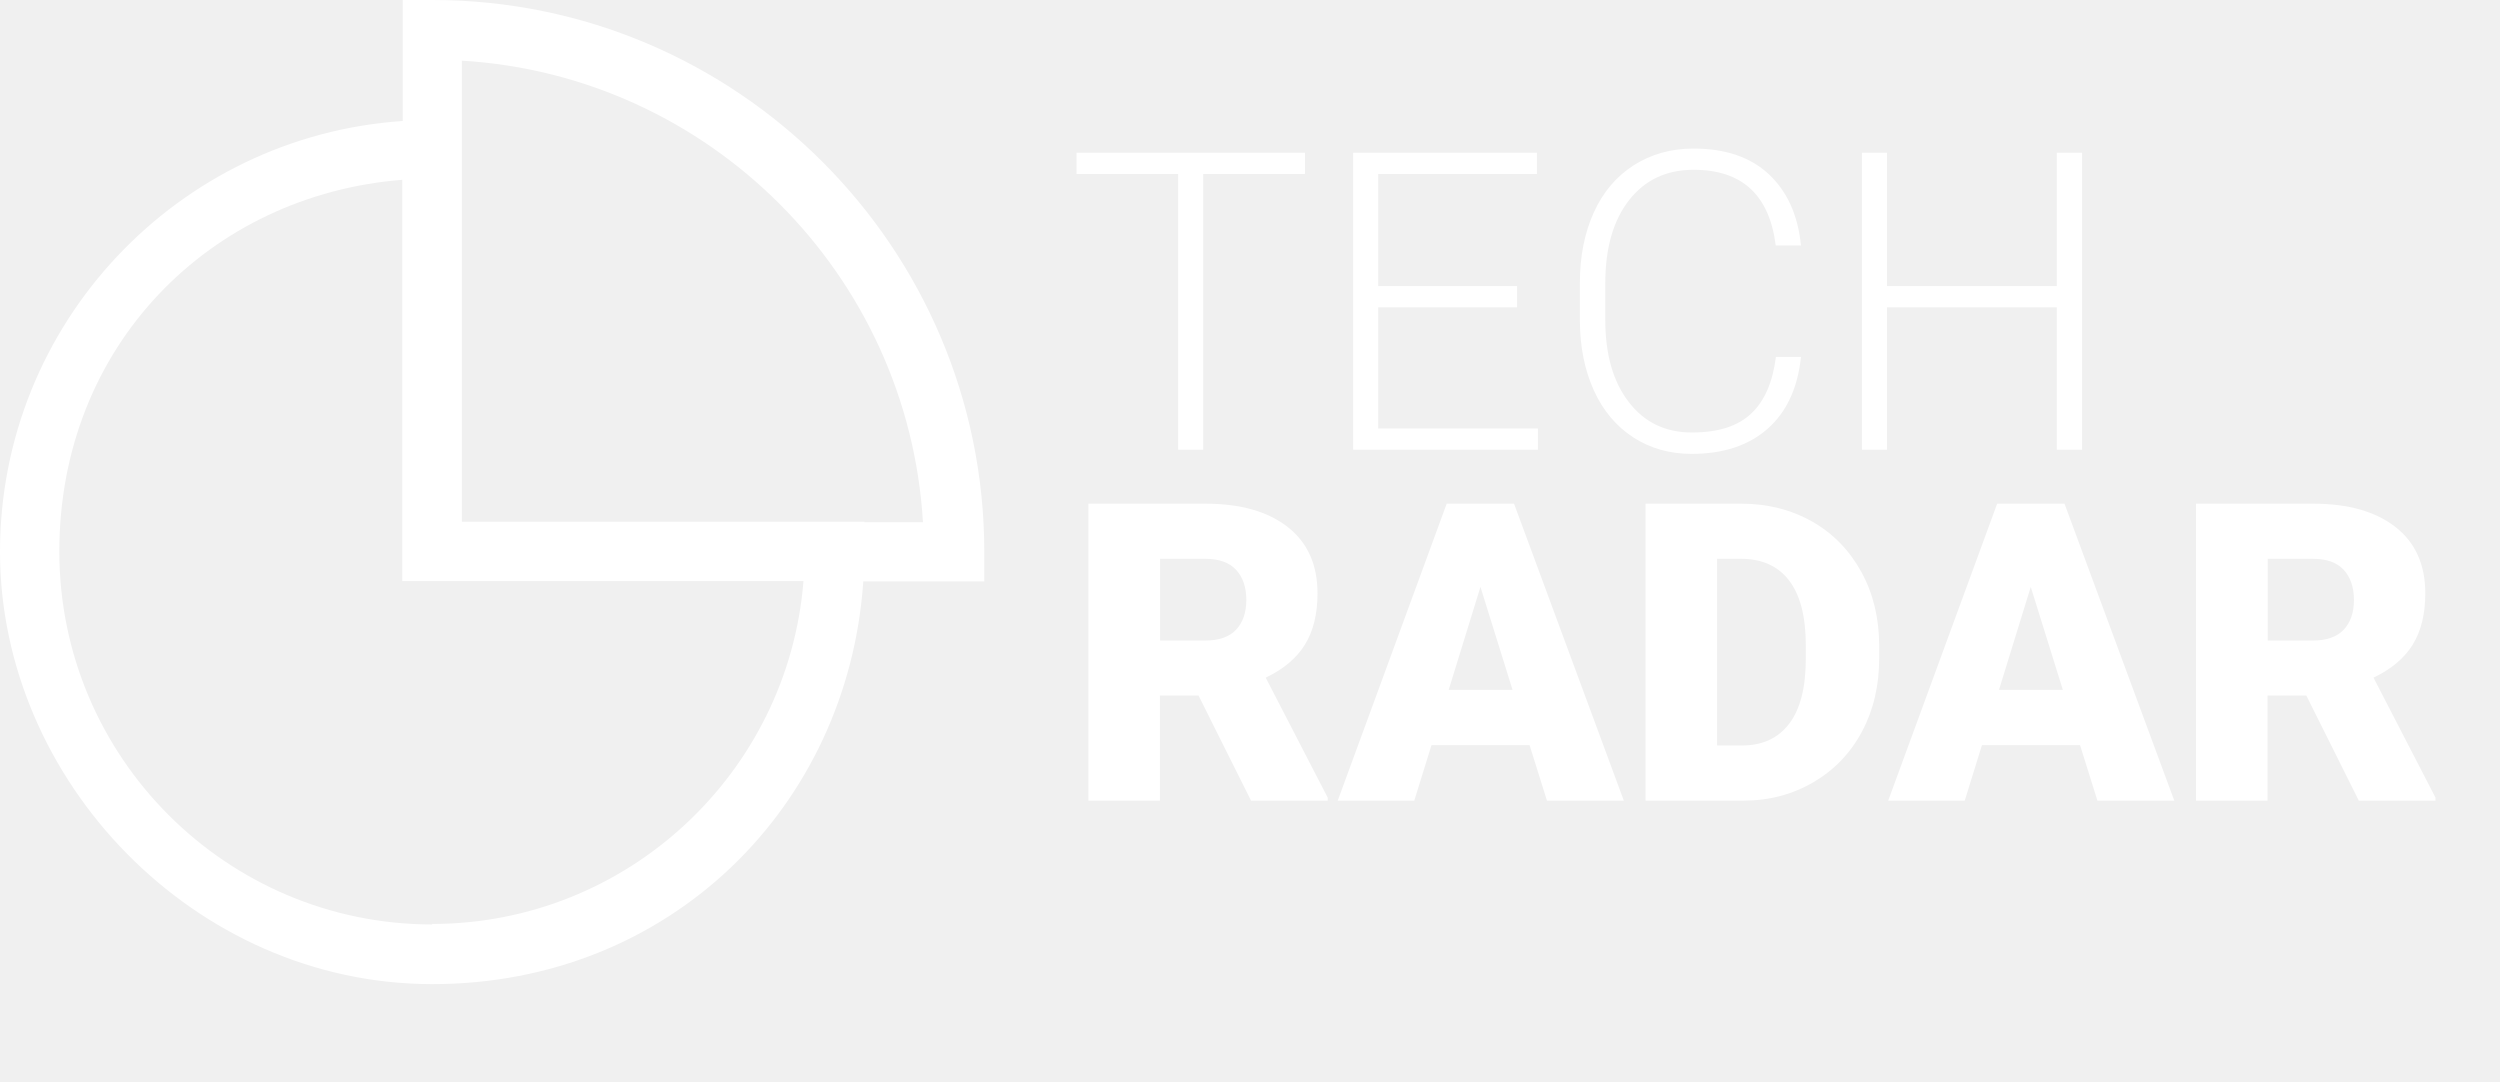
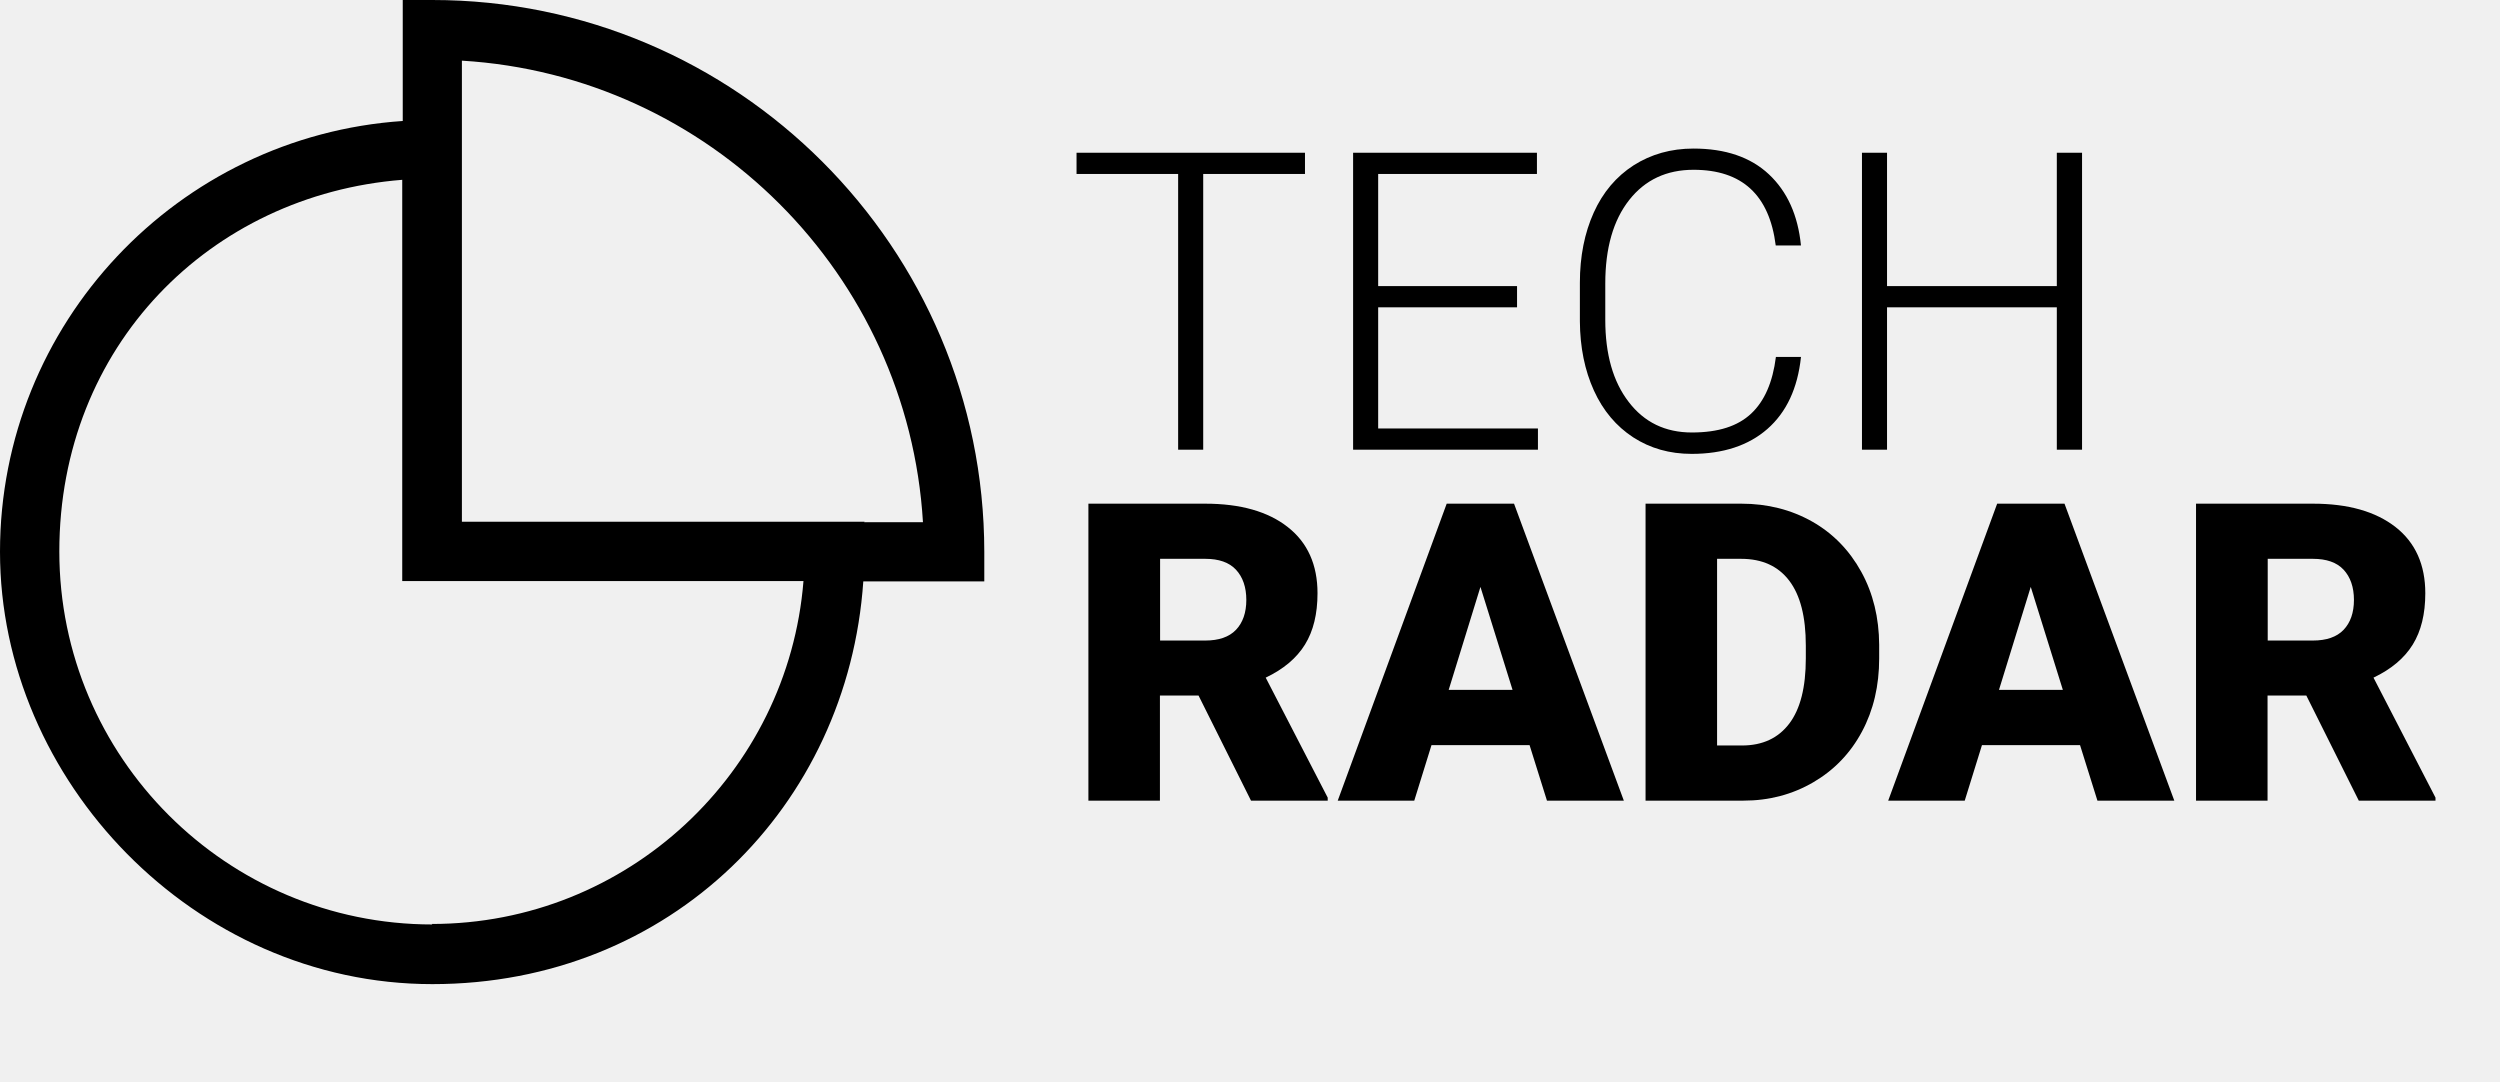
- <svg xmlns="http://www.w3.org/2000/svg" id="a" viewBox="0 0 149.6 64.73">
-   <path d="M25.87,0h-1.77v7.24C10.65,8.15,0,19.35,0,33.02s11.62,25.87,25.87,25.87,24.87-10.65,25.79-24.1h7.24v-1.77C58.89,14.81,44.09,0,25.87,0ZM25.87,55.32c-12.31,0-22.32-10.01-22.32-22.32S12.59,11.67,24.07,10.76v24.01h24.01c-.92,11.48-10.54,20.52-22.24,20.52h0l.03.03ZM51.74,31.22h-24.1V3.63c14.81.89,26.7,12.78,27.59,27.62h-3.52l.03-.03Z" fill="#fff" fill-rule="evenodd" stroke-width="0" />
-   <path d="M78.09,10.41h-6.09v16.5h-1.5V10.41h-6.08v-1.27h13.67v1.27Z" fill="#fff" stroke-width="0" />
-   <path d="M90.78,18.39h-8.31v7.25h9.56v1.27h-11.06V9.14h11v1.27h-9.5v6.71h8.31v1.27Z" fill="#fff" stroke-width="0" />
-   <path d="M107.77,21.37c-.2,1.87-.87,3.3-2.01,4.3-1.13.99-2.65,1.49-4.53,1.49-1.32,0-2.48-.33-3.5-.99-1.01-.66-1.8-1.59-2.35-2.8-.55-1.21-.83-2.59-.84-4.14v-2.31c0-1.58.28-2.98.83-4.2.55-1.22,1.35-2.16,2.39-2.83,1.04-.66,2.23-1,3.58-1,1.9,0,3.41.51,4.51,1.54,1.1,1.03,1.74,2.45,1.92,4.26h-1.51c-.38-3.02-2.01-4.53-4.92-4.53-1.61,0-2.9.6-3.85,1.81s-1.43,2.87-1.43,5v2.17c0,2.05.46,3.69,1.4,4.91.93,1.22,2.19,1.83,3.78,1.83s2.75-.38,3.55-1.13c.8-.75,1.29-1.88,1.48-3.39h1.51Z" fill="#fff" stroke-width="0" />
-   <path d="M124.59,26.91h-1.51v-8.52h-10.16v8.52h-1.5V9.14h1.5v7.98h10.16v-7.98h1.51v17.77Z" fill="#fff" stroke-width="0" />
-   <path d="M71.73,41.62h-2.32v6.29h-4.28v-17.77h6.99c2.11,0,3.76.47,4.94,1.4,1.19.93,1.78,2.26,1.78,3.96,0,1.24-.25,2.26-.75,3.07-.5.81-1.28,1.47-2.35,1.98l3.71,7.18v.18h-4.59l-3.14-6.29ZM69.41,38.33h2.71c.81,0,1.43-.21,1.84-.64.41-.43.62-1.03.62-1.79s-.21-1.37-.62-1.81-1.03-.65-1.83-.65h-2.71v4.9Z" fill="#fff" stroke-width="0" />
-   <path d="M91.53,44.59h-5.87l-1.03,3.32h-4.58l6.52-17.77h4.03l6.57,17.77h-4.6l-1.04-3.32ZM86.69,41.28h3.82l-1.92-6.16-1.9,6.16Z" fill="#fff" stroke-width="0" />
-   <path d="M98.47,47.91v-17.77h5.73c1.57,0,2.98.36,4.24,1.07,1.25.71,2.23,1.72,2.94,3.01s1.06,2.75,1.07,4.36v.82c0,1.63-.34,3.09-1.03,4.38-.69,1.29-1.66,2.3-2.91,3.03-1.25.73-2.64,1.1-4.18,1.1h-5.85ZM102.75,33.44v11.17h1.49c1.23,0,2.17-.44,2.83-1.31.66-.87.99-2.17.99-3.9v-.77c0-1.72-.33-3.01-.99-3.88-.66-.87-1.62-1.31-2.88-1.31h-1.44Z" fill="#fff" stroke-width="0" />
-   <path d="M124.47,44.59h-5.87l-1.03,3.32h-4.58l6.52-17.77h4.03l6.57,17.77h-4.6l-1.04-3.32ZM119.62,41.28h3.82l-1.92-6.16-1.9,6.16Z" fill="#fff" stroke-width="0" />
-   <path d="M138.01,41.62h-2.32v6.29h-4.28v-17.77h7c2.11,0,3.75.47,4.94,1.4,1.19.93,1.78,2.26,1.78,3.96,0,1.24-.25,2.26-.75,3.07-.5.81-1.28,1.47-2.35,1.98l3.71,7.18v.18h-4.59l-3.14-6.29ZM135.69,38.33h2.71c.81,0,1.43-.21,1.84-.64.41-.43.62-1.03.62-1.79s-.21-1.37-.62-1.81c-.41-.44-1.03-.65-1.83-.65h-2.71v4.9Z" fill="#fff" stroke-width="0" />
+ <svg xmlns="http://www.w3.org/2000/svg" id="a" viewBox="0 0 149.6 64.73" version="1.1">
+   <defs id="defs10" />
+   <path d="M25.87,0h-1.77v7.24C10.65,8.15,0,19.35,0,33.02s11.62,25.87,25.87,25.87,24.87-10.65,25.79-24.1h7.24v-1.77C58.89,14.81,44.09,0,25.87,0ZM25.87,55.32c-12.31,0-22.32-10.01-22.32-22.32S12.59,11.67,24.07,10.76v24.01h24.01c-.92,11.48-10.54,20.52-22.24,20.52h0l.03.03ZM51.74,31.22h-24.1V3.63c14.81.89,26.7,12.78,27.59,27.62h-3.52l.03-.03Z" fill="#fff" fill-rule="evenodd" stroke-width="0" id="path1" style="fill:#000000;fill-opacity:1" />
+   <path d="M78.09,10.41h-6.09v16.5h-1.5V10.41h-6.08v-1.27h13.67v1.27Z" fill="#fff" stroke-width="0" id="path2" style="fill:#000000;fill-opacity:1" />
+   <path d="M90.78,18.39h-8.31v7.25h9.56v1.27h-11.06V9.14h11v1.27h-9.5v6.71h8.31v1.27Z" fill="#fff" stroke-width="0" id="path3" style="fill:#000000;fill-opacity:1" />
+   <path d="M107.77,21.37c-.2,1.87-.87,3.3-2.01,4.3-1.13.99-2.65,1.49-4.53,1.49-1.32,0-2.48-.33-3.5-.99-1.01-.66-1.8-1.59-2.35-2.8-.55-1.21-.83-2.59-.84-4.14v-2.31c0-1.58.28-2.98.83-4.2.55-1.22,1.35-2.16,2.39-2.83,1.04-.66,2.23-1,3.58-1,1.9,0,3.41.51,4.51,1.54,1.1,1.03,1.74,2.45,1.92,4.26h-1.51c-.38-3.02-2.01-4.53-4.92-4.53-1.61,0-2.9.6-3.85,1.81s-1.43,2.87-1.43,5v2.17c0,2.05.46,3.69,1.4,4.91.93,1.22,2.19,1.83,3.78,1.83s2.75-.38,3.55-1.13c.8-.75,1.29-1.88,1.48-3.39h1.51Z" fill="#fff" stroke-width="0" id="path4" style="fill:#000000;fill-opacity:1" />
+   <path d="M124.59,26.91h-1.51v-8.52h-10.16v8.52h-1.5V9.14h1.5v7.98h10.16v-7.98h1.51v17.77Z" fill="#fff" stroke-width="0" id="path5" style="fill:#000000;fill-opacity:1" />
+   <path d="M71.73,41.62h-2.32v6.29h-4.28v-17.77h6.99c2.11,0,3.76.47,4.94,1.4,1.19.93,1.78,2.26,1.78,3.96,0,1.24-.25,2.26-.75,3.07-.5.81-1.28,1.47-2.35,1.98l3.71,7.18v.18h-4.59l-3.14-6.29ZM69.41,38.33h2.71c.81,0,1.43-.21,1.84-.64.41-.43.62-1.03.62-1.79s-.21-1.37-.62-1.81-1.03-.65-1.83-.65h-2.71v4.9Z" fill="#fff" stroke-width="0" id="path6" style="fill:#000000;fill-opacity:1" />
+   <path d="M91.53,44.59h-5.87l-1.03,3.32h-4.58l6.52-17.77h4.03l6.57,17.77h-4.6l-1.04-3.32ZM86.69,41.28h3.82l-1.92-6.16-1.9,6.16Z" fill="#fff" stroke-width="0" id="path7" style="fill:#000000;fill-opacity:1" />
+   <path d="M98.47,47.91v-17.77h5.73c1.57,0,2.98.36,4.24,1.07,1.25.71,2.23,1.72,2.94,3.01s1.06,2.75,1.07,4.36v.82c0,1.63-.34,3.09-1.03,4.38-.69,1.29-1.66,2.3-2.91,3.03-1.25.73-2.64,1.1-4.18,1.1h-5.85ZM102.75,33.44v11.17h1.49c1.23,0,2.17-.44,2.83-1.31.66-.87.99-2.17.99-3.9v-.77c0-1.72-.33-3.01-.99-3.88-.66-.87-1.62-1.31-2.88-1.31h-1.44Z" fill="#fff" stroke-width="0" id="path8" style="fill:#000000;fill-opacity:1" />
+   <path d="M124.47,44.59h-5.87l-1.03,3.32h-4.58l6.52-17.77h4.03l6.57,17.77h-4.6l-1.04-3.32ZM119.62,41.28h3.82l-1.92-6.16-1.9,6.16Z" fill="#fff" stroke-width="0" id="path9" style="fill:#000000;fill-opacity:1" />
+   <path d="M138.01,41.62h-2.32v6.29h-4.28v-17.77h7c2.11,0,3.75.47,4.94,1.4,1.19.93,1.78,2.26,1.78,3.96,0,1.24-.25,2.26-.75,3.07-.5.81-1.28,1.47-2.35,1.98l3.71,7.18v.18h-4.59l-3.14-6.29ZM135.69,38.33h2.71c.81,0,1.43-.21,1.84-.64.41-.43.62-1.03.62-1.79s-.21-1.37-.62-1.81c-.41-.44-1.03-.65-1.83-.65h-2.71v4.9Z" fill="#fff" stroke-width="0" id="path10" style="fill:#000000;fill-opacity:1" />
</svg>
